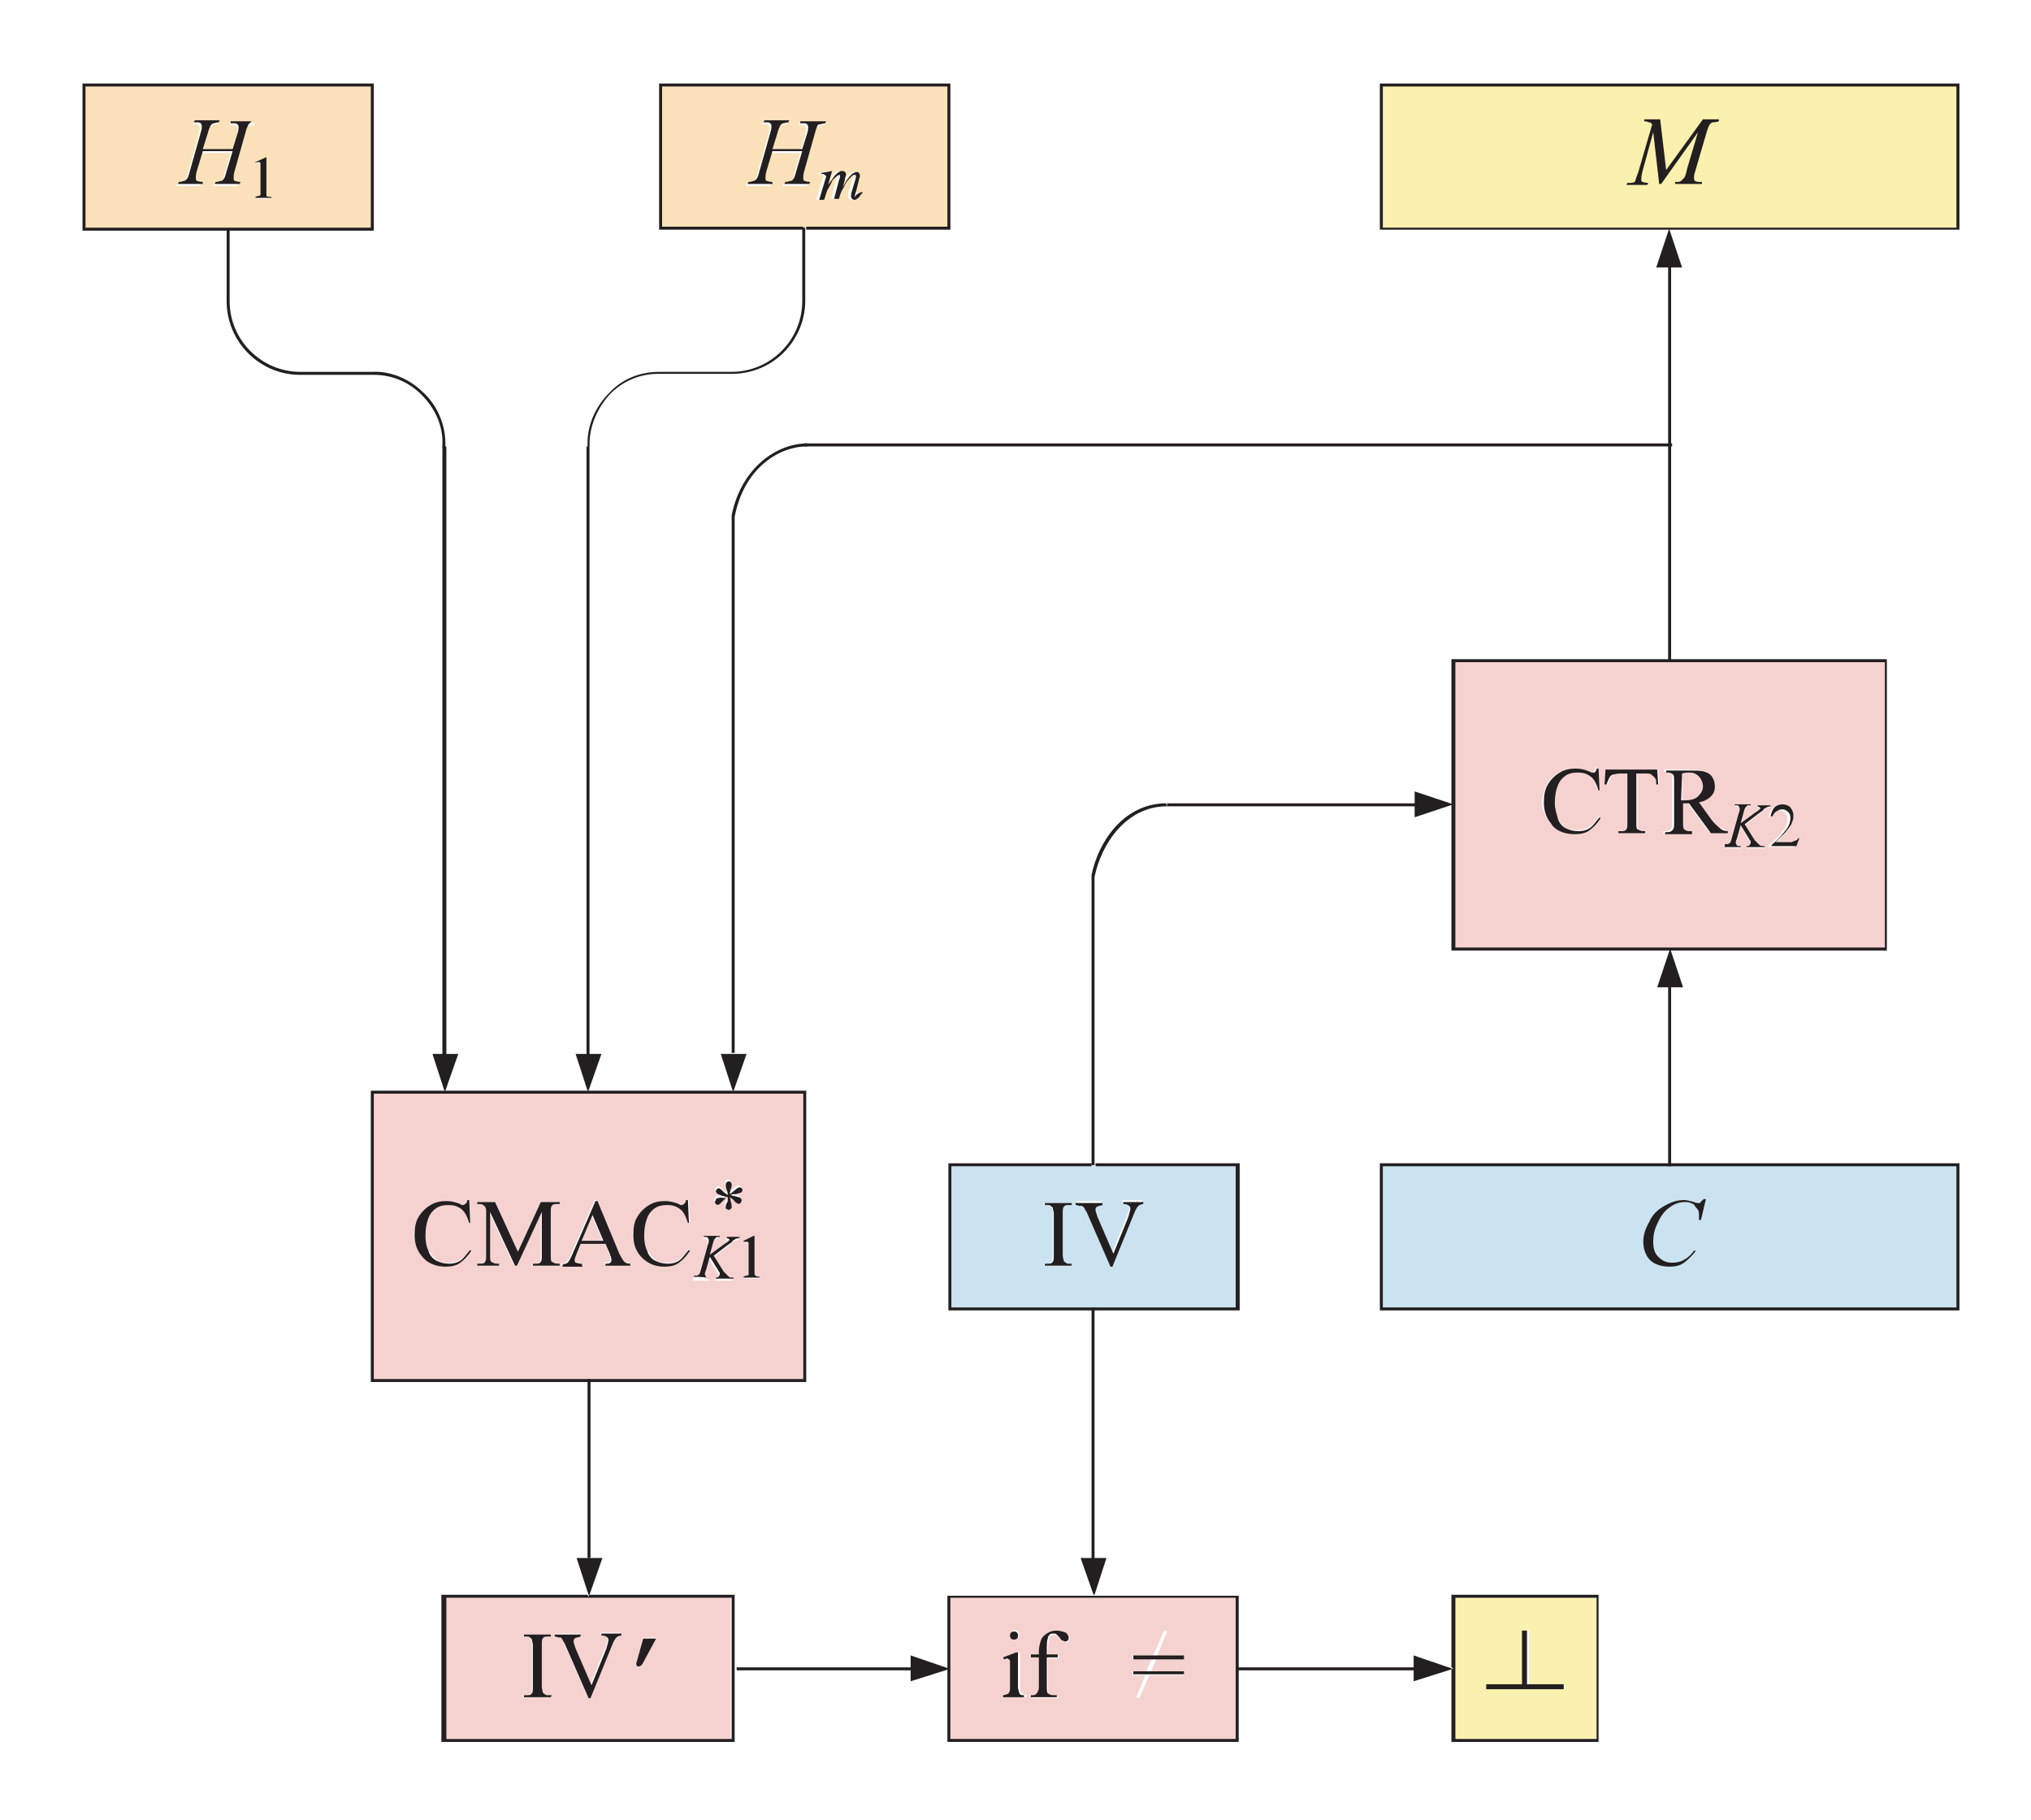
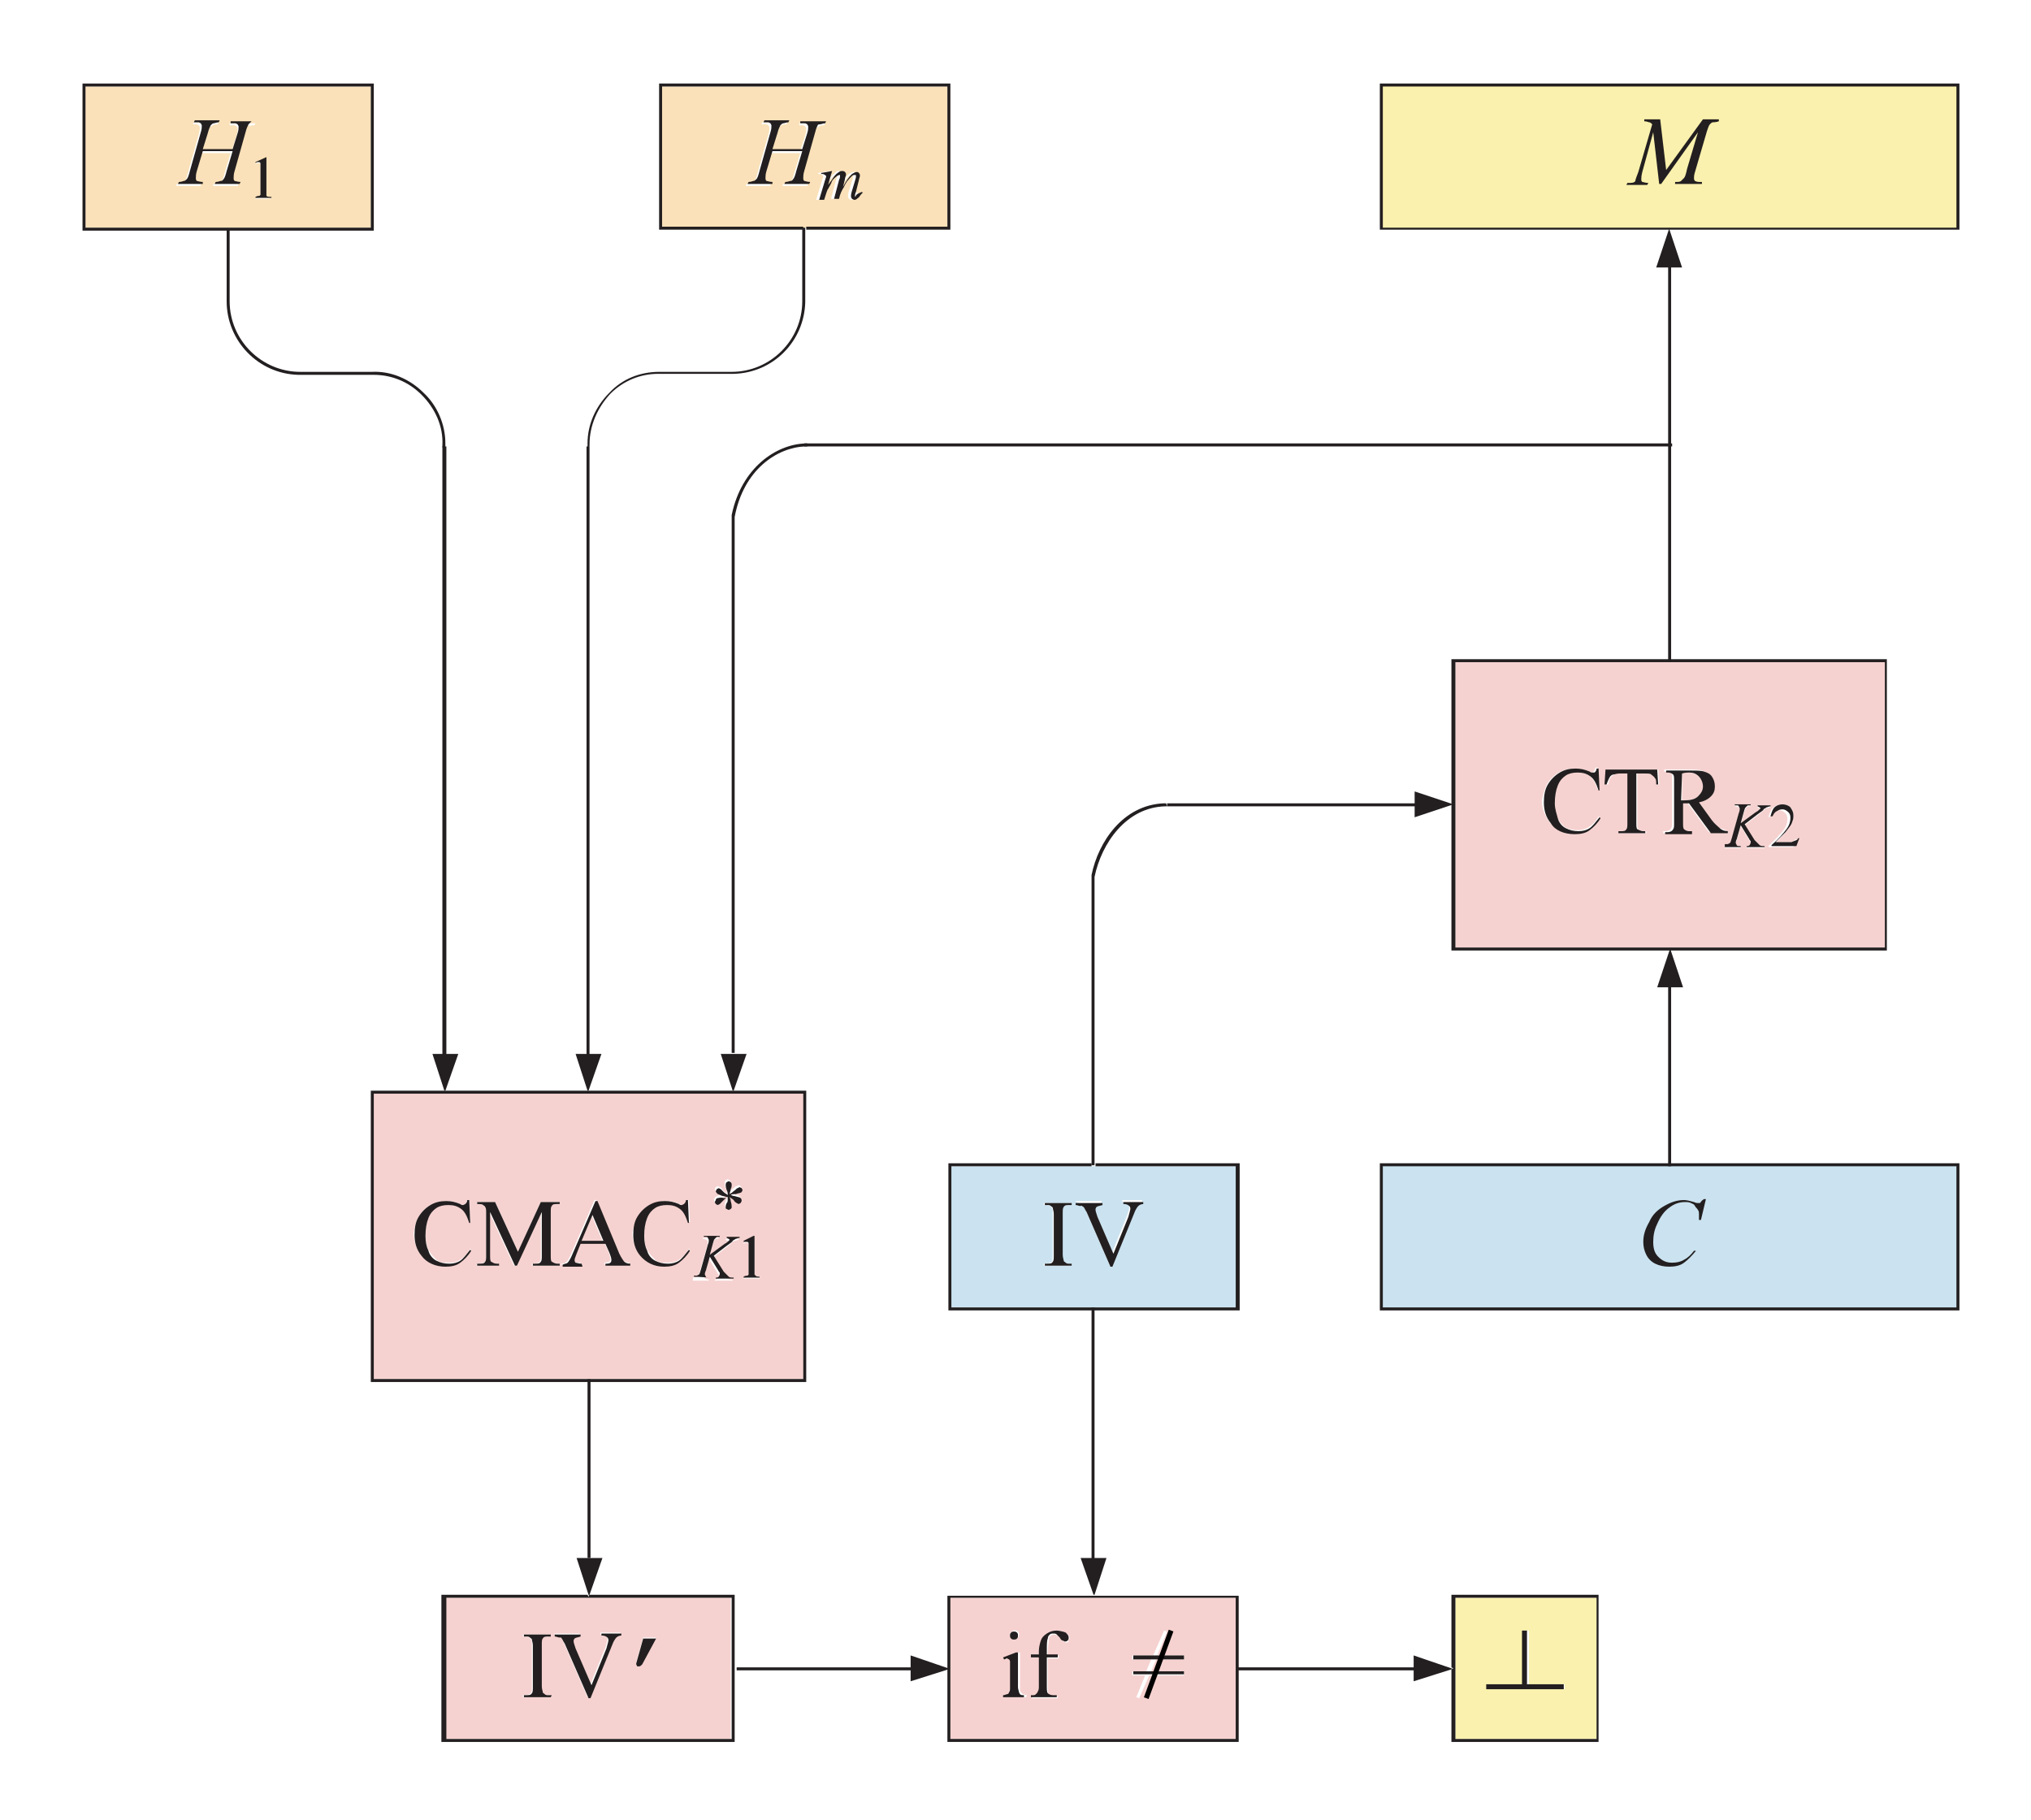
<svg xmlns="http://www.w3.org/2000/svg" version="1.2" baseProfile="tiny" viewBox="112.7 215.5 204.3 183">
  <path fill="#F5D2D0" d="M157.5 390.4h28.7v-14.2h-28.7v14.2zm19.2-7.7l.7-2.5h1.3l-1.4 2.6c-.1.2-.2.2-.3.2l-.2-.1-.1-.2zm-8.3-2.9h2.6v.2c-.3 0-.5.1-.6.2s-.1.2-.1.3c0 .2.1.4.2.7l1.6 3.7 1.5-3.7c.1-.4.2-.6.2-.8 0-.1 0-.2-.1-.3s-.2-.1-.5-.2h-.1v-.2h2v.2c-.2 0-.4.1-.5.2-.2.2-.3.4-.4.7l-2.2 5.4h-.2l-2.4-5.5c-.1-.3-.2-.5-.3-.5-.1-.1-.2-.2-.3-.2-.1-.1-.3-.1-.4-.2zm-3.1 6.2h.2c.3 0 .5-.1.6-.2s.1-.3.1-.7V381c0-.3 0-.5-.1-.6 0-.1-.1-.1-.2-.2s-.3-.1-.4-.1h-.2v-.2h2.7v.2h-.2c-.3 0-.5.1-.6.2s-.1.3-.1.7v4.1c0 .3 0 .5.1.6 0 .1.1.1.2.2s.3.1.4.1h.2v.2h-2.7v-.2z" />
  <path fill="#231F20" d="M222.5 347h.3v25.2h-.3V347zm-65.2 43.7h29.3v-14.8H172l-.1.2-.1-.2h-14.7v14.8h.2zm29-14.5v14.2h-28.7v-14.2h28.7zm37.7-4h-2.6l1.3 3.7h.1m-51-21.7h.3v18h-.3v-18z" />
  <path fill="#231F20" d="M172 375.9l1.3-3.7h-2.6l1.2 3.7.1.2m14.8 7.1h17.5v.3h-17.5v-.3zm17.5-1.2v2.6l3.8-1.2v-.1m-38.9-3c.1.1.1.2.3.5l2.4 5.5h.2l2.2-5.4c.1-.3.3-.6.4-.7.1-.1.3-.2.5-.2v-.2h-2v.2h.1c.2 0 .4.1.5.2s.1.2.1.3-.1.4-.2.8l-1.5 3.7-1.6-3.7c-.1-.3-.2-.6-.2-.7s0-.2.1-.3c.1-.1.3-.1.6-.2v-.2h-2.6v.2c.2 0 .3.1.5.1.1 0 .2 0 .2.1zm-1 5.7h-.3c-.2 0-.3 0-.4-.1-.1-.1-.2-.1-.2-.2s-.1-.3-.1-.6V381c0-.4 0-.6.1-.7.1-.2.3-.2.6-.2h.2v-.2h-2.7v.2h.2c.2 0 .3 0 .4.1s.2.1.2.2.1.3.1.6v4.1c0 .4 0 .6-.1.7-.1.2-.3.2-.6.2h-.2v.2h2.7l.1-.2zm8.8-2.9c.1 0 .2-.1.3-.2l1.4-2.6h-1.3l-.7 2.5v.1l.1.2h.2z" />
  <path fill="#F9F1AD" d="M273.2 376.2h-14.1v14.2h14.2v-14.2h-.1zm-3.1 9.2h-7.7v-.5h3.6v-5.4h.5v5.4h3.6v.5z" />
  <path fill="#231F20" d="M258.7 383.4v7.3h14.8v-14.8h-14.8v7.3l.2.1-.2.1zm.4-7.2h14.2v14.2h-14.2v-14.2z" />
  <path fill="#231F20" d="M266.3 379.5h-.5v5.4h-3.6v.5h7.8v-.5h-3.7" />
  <path fill="#F5D2D0" d="M237 376.2h-28.7v14.2H237v-14.2zm-22.5 3.4c.1-.1.2-.1.3-.1s.2 0 .3.1.1.2.1.3c0 .1 0 .2-.1.3s-.2.1-.3.1-.2 0-.3-.1-.1-.2-.1-.3c-.2-.1-.1-.2.1-.3zm1.4 6.6h-2.1v-.2c.2 0 .4 0 .4-.1.1 0 .1-.1.2-.2 0-.1.1-.3.1-.5v-2.6c0-.1-.1-.2-.1-.2l-.2-.1c-.1 0-.2 0-.3.1l-.1-.2 1.3-.5h.2v3.5c0 .3 0 .5.1.5l.2.2c.1 0 .2.1.4.1l-.1.2zm4.3-5.6c-.1.1-.2.1-.3.1l-.2-.1-.3-.3c-.1-.2-.2-.3-.3-.3s-.2-.1-.3-.1-.3 0-.4.1-.2.2-.2.4-.1.6-.1 1.3v.3h1.1v.3h-1.1v2.8c0 .4 0 .7.1.8.1.1.3.2.5.2h.4v.2h-2.6v-.2h.2c.1 0 .2 0 .3-.1s.2-.1.2-.3c0-.1.1-.3.1-.6v-2.9h-.8v-.3h.8v-.3c0-.4.1-.8.2-1.1s.4-.5.6-.7c.3-.2.6-.3 1-.3.3 0 .6.1.9.3.2.1.3.3.3.5-.1.1-.2.2-.1.3zm11.6 1.8H229l-.5 1.2h3.3v.4h-3.5l-1 2.3-.3-.1.9-2.2h-1.3v-.4h1.4l.5-1.2h-1.9v-.4h2.1l1.1-2.5.3.1-1 2.4h2.7v.4z" />
  <path fill="#231F20" d="M208 383.3v7.4h29.3v-7.2H255v-.3h-17.7V376H208v7.3zm.3-7.1H237v14.2h-28.7v-14.2z" />
  <path fill="#231F20" d="M258.7 383.3l-3.8-1.3v2.6l3.8-1.2.1-.1m-32.1-1.3h5.1v.4h-5.1zm-11.5 3.7c0-.1-.1-.3-.1-.5v-3.5h-.2l-1.3.5.1.2c.1 0 .2-.1.3-.1l.2.1s.1.1.1.2v2.6c0 .3 0 .4-.1.5 0 .1-.1.2-.2.2s-.2.1-.4.1v.2h2.1v-.2c-.2 0-.3 0-.4-.1l-.1-.2zm3.8-6.2c-.4 0-.7.1-1 .3-.3.2-.5.4-.6.7-.1.3-.2.7-.2 1.1v.3h-.8v.3h.8v2.8c0 .3 0 .5-.1.6 0 .1-.1.2-.2.3-.1.1-.2.1-.3.1h-.2v.2h2.6v-.2h-.4c-.2 0-.4-.1-.5-.2-.1-.1-.1-.4-.1-.8v-2.8h1.1v-.3H218v-.3c0-.7 0-1.1.1-1.3 0-.2.1-.3.2-.4.1-.1.2-.1.4-.1.1 0 .2 0 .3.1l.3.3c.1.2.2.3.3.3l.2.1c.1 0 .2 0 .3-.1.1-.1.1-.2.1-.3 0-.2-.1-.3-.3-.5-.2-.1-.7-.2-.9-.2zm7.7 4.1h5.1v.3h-5.1zm-12-3.2c.1 0 .2 0 .3-.1s.1-.2.1-.3 0-.2-.1-.3c-.1-.1-.2-.1-.3-.1s-.2 0-.3.1-.1.2-.1.3 0 .2.1.3c.1.1.2.1.3.1z" />
  <path fill="#F9F1AD" d="M251.7 224h58v14.5h-58V224z" />
  <path fill="none" d="M251.7 224.2h57.7v14.2h-57.7v-14.2z" />
  <path fill="#231F20" d="M251.5 238.6h58.3v-14.7h-58.3v14.7zm.3-14.4h57.7v14.2h-57.7v-14.2zm28.7 17.7h.3v40.2h-.3v-40.2z" />
  <path fill="#231F20" d="M279.3 242.4h2.6l-1.3-3.9m-3.4-4.8c-.1.2-.4.2-.7.2h-.1l-.1.2h2.1l.1-.2c-.3 0-.5-.1-.6-.1-.1-.1-.1-.1-.1-.3 0-.1 0-.3.1-.7l1.1-4 .6 5.2h.2l3.7-5.2-1.1 3.7c-.1.5-.2.8-.3.9l-.3.3c-.1.1-.3.1-.5.1h-.1v.2h2.7v-.2h-.1c-.3 0-.4 0-.6-.1-.1-.1-.1-.2-.1-.3s0-.3.1-.6l1.2-4.1c.1-.3.2-.6.3-.7.1-.1.2-.2.3-.2.1 0 .3 0 .6-.1v-.2H284l-3.7 5.1-.6-5.1h-1.6v.2c.3 0 .4.1.5.1s.2.1.3.2l-1.4 4.8c-.2.5-.3.8-.3.9z" />
  <path fill="#CBE3F0" d="M251.7 332.6h58v14.5h-58v-14.5z" />
  <path fill="none" d="M251.7 332.8h57.7V347h-57.7v-14.2z" />
  <path fill="#231F20" d="M251.5 347.3h58.3v-14.8h-58.3v14.8zm.3-14.5h57.7V347h-57.7v-14.2z" />
  <path fill="#231F20" d="M283.7 336.5h-.2c-.1 0-.2 0-.4-.1-.4-.1-.7-.2-1-.2-.7 0-1.3.2-2 .6s-1.2.9-1.5 1.6c-.4.7-.6 1.3-.6 2 0 .5.1.9.3 1.3.2.4.5.7.9.9.4.2.9.3 1.4.3.6 0 1.1-.1 1.5-.4s.8-.7 1.2-1.2h-.2c-.3.4-.6.7-1 .9-.3.2-.7.3-1.2.3-.6 0-1-.2-1.4-.6s-.5-.9-.5-1.5.1-1.2.4-1.8c.3-.7.7-1.3 1.3-1.7.4-.3.9-.5 1.5-.5.2 0 .4 0 .6.1s.3.1.4.3c.1.2.2.2.3.4.1.1.1.3.1.5v.5h.2l.5-2.1h-.2c-.3.2-.3.3-.4.4z" />
  <path fill="#CBE3F0" d="M208.3 347H237v-14.2h-28.7V347zm12.6-10.7h2.6v.2c-.3 0-.5.1-.6.2s-.1.2-.1.3c0 .2.1.4.2.7l1.6 3.7 1.5-3.7c.1-.4.2-.6.2-.8 0-.1 0-.2-.1-.3s-.2-.1-.5-.2h-.1v-.2h2v.2c-.2 0-.4.1-.5.2-.2.2-.3.4-.4.7l-2.2 5.4h-.2l-2.4-5.5c-.1-.3-.2-.5-.3-.5-.1-.1-.2-.2-.3-.2-.2-.1-.4-.1-.4-.2zm-3.2 6.3h.2c.3 0 .5-.1.6-.2s.1-.3.1-.7v-4.1c0-.3 0-.5-.1-.6 0-.1-.1-.1-.2-.2s-.3-.1-.4-.1h-.2v-.2h2.7v.2h-.2c-.3 0-.5.1-.6.2s-.1.3-.1.7v4.1c0 .3 0 .5.1.6 0 .1.1.1.2.2s.3.1.4.1h.2v.2h-2.7v-.2z" />
  <path fill="#231F20" d="M280.5 314.8h.3v18h-.3v-18zm-57.6 18H237V347h-28.6v-14.2h14.1v-.3h-14.4v14.8h29.3v-14.8h-14.5m59.1-17.7l-1.3-3.9-1.3 3.9h1.4m-51-18.5h.1-.1zm-36.2-36.2h87.3v.3h-87.3v-.3zm36.5 36.2v.3h-.1 25v-.3m3.9.1l-3.9-1.3v2.6" />
  <path fill="#231F20" d="M230 296.3h-.3c-4 .2-6.5 3.8-7.2 7.2v29.2h.3v-29c.7-3.4 3.2-7 7.1-7.1h.2l-.1-.3zm-8.3 40.6c.1.1.1.2.3.5l2.4 5.5h.2l2.2-5.4c.1-.3.3-.6.4-.7s.3-.2.5-.2v-.2h-2v.2h.1c.2 0 .4.1.5.2s.1.2.1.3c0 .1-.1.4-.2.8l-1.5 3.7-1.6-3.7c-.1-.3-.2-.6-.2-.7s0-.2.1-.3.3-.1.6-.2v-.2h-2.7v.2c.2 0 .3.1.5.1.1-.1.1 0 .3.1zm-1.2 5.7h-.2c-.2 0-.3 0-.4-.1s-.2-.1-.2-.2-.1-.3-.1-.6v-4.1c0-.4 0-.6.1-.7.1-.2.3-.2.6-.2h.2v-.2h-2.7v.2h.2c.2 0 .3 0 .4.1.1.1.2.1.2.2s.1.3.1.6v4.1c0 .4 0 .6-.1.7-.1.2-.3.2-.6.2h-.2v.2h2.7v-.2zm-62.9-82.2h-.4v61.1h-1l1.2 3.7h.1l1.3-3.7h-1.2m28.8 3.7h.1l1.3-3.7h-2.6m8.5-61.4c-2.9.1-6.4 2.4-7.4 7.2v54.1h.3v-53.9c.9-4.8 4.3-7 7.1-7.1h.2v-.3h-.2zm-36.1 0v.2-.2z" />
  <path fill="#FAE1B9" d="M208 224.2h-28.7v14.2H208v-14.2zm-13.5 4.8l-1.1 3.9c-.1.3-.1.5-.1.7 0 .1 0 .2.1.3s.3.1.6.1l-.1.2h-2.5l.1-.2c.2 0 .4 0 .5-.1s.2-.1.3-.2c.1-.1.2-.4.3-.8l.6-2h-3l-.6 2c-.1.3-.1.5-.1.7 0 .1 0 .2.1.3s.3.1.6.1v.2h-2.5l.1-.2c.2 0 .4 0 .5-.1s.2-.1.3-.2c.1-.1.2-.4.3-.8l1.1-3.9c.1-.3.1-.6.1-.7l-.1-.2-.2-.1h-.5l.1-.2h2.5l-.1.2c-.2 0-.4 0-.5.1s-.3.1-.3.2c-.1.1-.2.4-.3.8l-.5 1.6h3l.5-1.6c.1-.3.1-.5.1-.7l-.1-.2-.2-.1h-.4v-.2h2.6l-.1.2c-.2 0-.4 0-.5.1-.2.1-.3.2-.3.3 0-.1-.1.1-.3.5zm4.4 6.2l-.3.3c-.1.1-.2.1-.3.1l-.2-.1-.1-.2c0-.1 0-.3.1-.6l.3-1c.1-.2.1-.4.1-.4v-.2h-.1c-.1 0-.2 0-.3.1-.3.3-.5.6-.8 1.1-.2.3-.3.7-.5 1.2h-.5l.5-1.9c.1-.2.1-.3.1-.4v-.1h-.1l-.2.1c-.1.1-.3.2-.5.5s-.3.5-.4.8c-.1.1-.2.5-.4 1.1h-.5l.6-2 .1-.3v-.1l-.1-.1-.2-.1h-.2v-.1l1.1-.2-.4 1.4c.2-.3.3-.6.5-.7.2-.3.4-.4.6-.6.1-.1.2-.1.3-.1s.2 0 .3.1.1.1.1.3c0 .1 0 .2-.1.4l-.2.8c.3-.6.6-1.1.9-1.3.2-.1.3-.2.5-.2.1 0 .2 0 .2.1s.1.2.1.3 0 .2-.1.4l-.3 1.2c-.1.3-.1.4-.1.4v.1l.1-.1c.1-.1.2-.2.3-.4l.1.1c.2 0 .1.2 0 .3z" />
  <path fill="#231F20" d="M193.5 238.3h-14.2v-14.1H208v14.1h-14.2v.3h14.5v-14.7H179v14.7h14.5" />
  <path fill="#231F20" d="M195.2 228c.1 0 .3-.1.5-.1l.1-.2h-2.6v.2h.5l.2.1.1.2c0 .2 0 .4-.1.7l-.5 1.6h-3l.5-1.6c.1-.4.2-.6.3-.8.1-.1.2-.2.3-.2s.3-.1.5-.1l.1-.2h-2.5l-.1.2h.5l.2.1.1.2c0 .2 0 .4-.1.7l-1.1 3.9c-.1.4-.2.7-.3.8s-.2.2-.3.2-.2.1-.5.1l-.1.2h2.5v-.2c-.3 0-.5-.1-.6-.1-.1-.1-.1-.2-.1-.3s0-.4.1-.7l.6-2h3l-.6 2c-.1.4-.2.7-.3.8s-.1.2-.3.2c-.1 0-.2.1-.5.1l-.1.2h2.5l.1-.2c-.3 0-.5-.1-.6-.1-.1-.1-.1-.2-.1-.3s0-.4.1-.7l1.1-3.9c.1-.4.2-.6.3-.8-.1.1 0 0 .2 0zm3.6 7.2l-.1.1v-.1s0-.2.1-.4l.3-1.2c0-.1.1-.3.1-.4s0-.2-.1-.3-.1-.1-.2-.1c-.2 0-.3.1-.5.2-.3.3-.6.7-.9 1.3l.2-.8c0-.2.1-.3.1-.4 0-.1 0-.2-.1-.3s-.2-.1-.3-.1-.2 0-.3.1c-.2.1-.4.3-.6.6-.1.2-.3.4-.5.7l.4-1.4-1.1.2v.1h.2l.2.1.1.1v.1l-.1.3-.6 2h.5c.2-.6.3-1 .4-1.1.1-.2.3-.5.4-.8.2-.3.4-.4.5-.5l.2-.1h.1v.1c0 .1 0 .2-.1.4l-.5 1.9h.5c.1-.5.3-.9.5-1.2.2-.5.5-.8.8-1.1.1-.1.2-.1.3-.1h.1v.2s0 .1-.1.4l-.3 1c-.1.3-.1.5-.1.6l.1.2.2.1c.1 0 .2 0 .3-.1s.2-.1.3-.3c.1-.1.2-.3.3-.3l-.1-.1c-.5.2-.6.3-.6.4z" />
  <path fill="#FAE1B9" d="M150 224.2h-28.7v14.2H150v-14.2zm-12.5 4c-.1.1-.2.4-.3.8l-1.1 3.9c-.1.3-.1.5-.1.7 0 .1 0 .2.1.3s.3.1.6.1l-.1.2h-2.5l.1-.2c.2 0 .4 0 .5-.1s.2-.1.3-.2c.1-.1.2-.4.3-.8l.6-2h-3l-.6 2c-.1.3-.1.5-.1.7 0 .1 0 .2.1.3s.3.1.6.1v.2h-2.5l.1-.2c.2 0 .4 0 .5-.1s.2-.1.3-.2c.1-.1.2-.4.3-.8l1.1-3.9c.1-.3.1-.6.1-.7l-.1-.2-.2-.1h-.4l.1-.2h2.5l-.1.2c-.2 0-.4 0-.5.1s-.3.1-.3.2c-.1.1-.2.4-.3.8l-.5 1.6h3l.5-1.6c.1-.3.1-.5.1-.7l-.1-.2-.2-.1h-.5v-.2h2.6l-.1.2c-.2 0-.4 0-.5.1-.1-.2-.1-.1-.3 0zm2.5 7.3h-1.6v-.1c.2 0 .3 0 .4-.1l.1-.1V232l-.1-.1h-.1c-.1 0-.2 0-.3.1v-.1l1-.5h.1v3.9l.1.1s.1 0 .4.1z" />
  <path fill="#231F20" d="M172 260.4h-.3v-.2 61.3h.3m-21.7-82.9v-14.7H121v14.8h14.5v7.1c0 4 3.2 7.3 7.2 7.4h7.6c1.8 0 3.5.7 4.8 2 1.4 1.4 2.2 3.2 2.1 5.1v.2h.3v-.4c0-1.9-.8-3.8-2.2-5.1-1.4-1.4-3.3-2.2-5.2-2.1h-7.2c-3.9 0-7.1-3.2-7.1-7.1v-7.1h14.5v-.1zm-29-14.4H150v14.2h-28.7v-14.2zm50.4 35.9v.1-.1zm1.5 61.4h-2.6l1.2 3.7h.1" />
  <path fill="#231F20" d="M139.5 231.3l-1.1.5v.1c.1-.1.2-.1.3-.1h.1l.1.1v3.2l-.1.1c-.1 0-.2 0-.4.1v.1h1.6v-.1c-.3 0-.4 0-.5-.1v-3.9zm-3.6-3.6v.2h.5l.2.1.1.2c0 .2 0 .4-.1.7l-.5 1.6h-3l.5-1.6c.1-.4.2-.6.3-.8.1-.1.2-.2.3-.2.1 0 .3-.1.5-.1l.1-.2h-2.5l-.1.2h.5l.2.1.1.2c0 .2 0 .4-.1.7l-1.1 3.9c-.1.4-.2.7-.3.8-.1.1-.2.2-.3.2-.1 0-.2.1-.5.1l-.1.2h2.5v-.2c-.3 0-.5-.1-.6-.1-.1-.1-.1-.2-.1-.3 0-.1 0-.4.1-.7l.6-2h3l-.6 2c-.1.4-.2.7-.3.8-.1.1-.1.2-.3.2-.1 0-.2.1-.5.1l-.1.2h2.5l.1-.2c-.3 0-.5-.1-.6-.1-.1-.1-.1-.2-.1-.3 0-.1 0-.4.1-.7l1.1-3.9c.1-.4.2-.6.3-.8l.3-.3h-2.1zm57.5 10.7v7.4c0 3.9-3.2 7.1-7.1 7.1H179c-1.9 0-3.7.7-5 2.1-1.4 1.4-2.2 3.2-2.2 5.1v.4l.2-.1v-.2c0-1.9.8-3.7 2.1-5.1 1.3-1.3 3-2 4.8-2h7.6c4-.1 7.1-3.3 7.2-7.2v-7.5h-.3z" />
  <path fill="#F5D2D0" d="M259.1 310.8h43.2v-28.7h-43.2v28.7zm32.9-14.4c.3 0 .6.1.8.3.2.2.3.5.3.8 0 .2 0 .4-.1.6-.2.3-.4.7-.7 1.1-.5.6-.8.9-1 1h1.6l.2-.1c.1 0 .1-.1.2-.2h.1l-.3.8h-2.5v-.1c.7-.7 1.2-1.2 1.5-1.6s.4-.8.4-1.1-.1-.5-.2-.6c-.2-.2-.4-.3-.6-.3s-.4.1-.6.2-.3.3-.4.5h-.1c.1-.4.2-.7.4-.9.3-.3.6-.4 1-.4zm-5.3 4c.1-.1.1-.3.2-.5l.7-2.5c.1-.2.1-.3.1-.5l-.1-.2c-.1 0-.2-.1-.3-.1h-.1v-.1h1.6v.1h-.3l-.2.2c0 .1-.1.2-.2.5l-.3 1.1 1.5-1.1c.2-.1.3-.3.4-.3l.1-.1-.1-.1-.2-.1v-.1h1.3v.1c-.1 0-.3.1-.4.1s-.2.1-.3.2c0 0-.2.2-.6.5l-1.3 1 1 1.6c.2.3.3.5.5.5.1.1.3.1.5.1v.1h-1.8v-.1c.1 0 .2 0 .3-.1l.1-.2v-.2s-.1-.1-.2-.3l-.8-1.3-.4 1.4c-.1.2-.1.4-.1.4l.1.2c.1 0 .2.1.4.1v.1h-1.6v-.1h.3l.2-.3zm-6.7-1.3h.2c.3 0 .5-.1.6-.3.1-.1.1-.3.1-.7V294c0-.4 0-.7-.1-.7-.1-.1-.3-.2-.5-.2h-.2v-.2h2.3c.7 0 1.2 0 1.5.1s.6.3.8.5c.2.2.3.6.3 1s-.1.7-.4 1-.7.5-1.2.6l1.3 1.8c.3.4.6.7.8.8.2.1.5.2.8.3v.2h-1.7l-2.2-3h-.6v2c0 .4 0 .7.1.7.1.1.3.2.5.2h.3v.2H280v-.2zm-5.7-6.2h5.2l.1 1.5h-.2c0-.3-.1-.5-.1-.6-.1-.2-.2-.3-.4-.4-.2-.1-.4-.1-.6-.1h-.9v4.9c0 .4 0 .6.1.7s.3.2.6.2h.2v.2h-2.7v-.2h.2c.3 0 .5-.1.6-.2s.1-.3.1-.7v-4.9h-.8c-.3 0-.5 0-.6.1-.2.1-.3.2-.4.3-.1.2-.2.4-.2.7h-.2v-1.5zm-6 1.5c.3-.5.7-.9 1.2-1.2s1-.4 1.6-.4c.5 0 .9.1 1.4.3.1.1.2.1.3.1l.2-.1c.1-.1.1-.2.2-.4h.2l.1 2.2h-.1c-.2-.7-.5-1.1-.8-1.4-.4-.3-.8-.4-1.3-.4-.4 0-.8.1-1.2.3-.4.2-.6.6-.8 1-.2.5-.3 1.1-.3 1.8 0 .6.1 1.1.3 1.5s.5.7.8 1c.4.2.8.3 1.3.3.4 0 .8-.1 1.1-.3s.7-.5 1-1.1l.1.1c-.3.6-.7 1-1.1 1.2-.4.3-.9.4-1.5.4-1.1 0-1.9-.4-2.5-1.2-.4-.6-.7-1.3-.7-2.1.1-.4.2-1 .5-1.6z" />
  <path fill="#F5D2D0" d="M282.1 296c.6 0 1.1-.1 1.4-.4s.5-.6.5-1-.1-.7-.4-1c-.2-.2-.6-.4-1-.4-.2 0-.4 0-.7.1v2.7h.2z" />
  <path fill="#231F20" d="M258.7 281.8v29.3h43.8v-29.3h-43.8zm43.5 29h-43.1v-28.7h43.2v28.7h-.1z" />
  <path fill="#231F20" d="M271.1 299.4c.6 0 1.1-.1 1.5-.4s.8-.7 1.1-1.2l-.1-.1c-.4.5-.7.9-1 1.1s-.7.3-1.1.3c-.5 0-.9-.1-1.3-.3-.4-.2-.7-.6-.8-1-.1-.4-.3-.9-.3-1.5 0-.7.1-1.3.3-1.8.2-.5.5-.8.8-1s.7-.3 1.2-.3.9.1 1.3.4.6.8.8 1.4h.1l-.1-2.2h-.2c0 .2-.1.3-.2.4h-.2c-.1 0-.2 0-.3-.1-.5-.2-.9-.3-1.4-.3-.6 0-1.1.1-1.6.4s-.9.7-1.2 1.2-.4 1.1-.4 1.8c0 .8.2 1.5.7 2.1.4.7 1.3 1.1 2.4 1.1zm3.5-5.7c.1-.2.3-.3.4-.3s.3-.1.6-.1h.8v4.9c0 .4 0 .6-.1.7-.1.2-.3.2-.6.2h-.2v.2h2.7v-.2h-.2c-.2 0-.4-.1-.6-.2-.1-.1-.1-.3-.1-.7v-4.9h.9c.3 0 .5 0 .6.1s.3.2.4.4c.1.1.1.3.1.6h.2l-.1-1.5h-5.2l-.1 1.5h.2c.1-.3.2-.5.3-.7zm8.3 5.4h-.3c-.2 0-.4-.1-.5-.2s-.1-.3-.1-.7v-1.9h.6l2.2 3h1.7v-.2c-.3 0-.6-.1-.8-.3s-.5-.4-.8-.8l-1.3-1.8c.5-.1.9-.3 1.2-.6.3-.3.4-.6.4-1s-.1-.7-.3-1c-.2-.3-.5-.4-.8-.5s-.8-.1-1.5-.1h-2.3v.2h.2c.2 0 .4.1.5.2s.1.3.1.7v4.1c0 .4 0 .6-.1.7-.1.2-.3.3-.6.3h-.2v.2h2.7v-.3zm-1-5.8c.3-.1.6-.1.7-.1.4 0 .7.1 1 .4.2.2.4.6.4 1s-.2.7-.5 1-.8.4-1.4.4h-.3l.1-2.7zm4.3 7.4h1.6v-.1c-.2 0-.4 0-.4-.1l-.1-.2c0-.1 0-.2.1-.4l.4-1.4.8 1.3c.1.2.2.3.2.3v.2l-.1.2c-.1.1-.2.1-.3.1v.1h1.8v-.1c-.2 0-.4 0-.5-.1l-.5-.5-1-1.6 1.3-1c.4-.3.6-.4.6-.5.1-.1.2-.1.3-.2.1 0 .2-.1.4-.1v-.1h-1.3v.1l.2.1.1.1-.1.1c-.1.1-.2.2-.4.3l-1.5 1.1.3-1.1c.1-.3.1-.4.2-.5l.2-.2h.3v-.1h-1.6v.1h.1c.2 0 .3 0 .3.1l.1.2c0 .1 0 .3-.1.5l-.7 2.5c-.1.3-.1.4-.2.5l-.2.1h-.3v.3zm4.8-3.1c.1-.2.2-.4.4-.5.2-.1.3-.2.6-.2.2 0 .4.1.6.3s.2.4.2.6c0 .3-.1.7-.4 1.1s-.8 1-1.5 1.6v.1h2.5l.3-.8h-.1c-.1.1-.1.2-.2.2l-.5.2h-1.6l1-1c.3-.4.6-.7.7-1.1.1-.2.1-.4.1-.6 0-.3-.1-.5-.3-.8-.2-.2-.5-.3-.8-.3s-.6.1-.8.3c-.2.2-.3.5-.4.9h.2z" />
  <path fill="#F5D2D0" d="M172.2 337.7l-1.1 2.6h2.2" />
  <path fill="#F5D2D0" d="M150.3 354.2h43.2v-28.7h-43.2v28.7zm38.2-14.3h.1v3.9l.1.1c.1 0 .2 0 .4.1v.1h-1.6v-.1c.2 0 .3 0 .4-.1l.1-.1v-3.2l-.1-.1h-.1c-.1 0-.2 0-.3.1v-.1l1-.6zm-3.2-4.3c-.3-.1-.5-.1-.5-.2-.1-.1-.2-.2-.2-.3l.1-.2.2-.1.2.1c.1 0 .2.1.3.3.1.1.3.3.4.3 0-.2 0-.3-.1-.5s-.1-.4-.1-.5 0-.2.1-.3l.2-.1.2.1c.1.1.1.2.1.3s0 .3-.1.4c-.1.2-.1.4-.1.5.1-.1.2-.2.4-.3.2-.2.3-.3.4-.3l.2-.1.2.1.1.2-.1.2c-.1.1-.3.1-.6.2-.2 0-.3.1-.5.1.1.1.3.1.4.1.3.1.5.1.6.2s.1.2.1.3l-.1.2-.2.1-.2-.1c-.1 0-.2-.2-.3-.3-.1-.1-.2-.2-.4-.3 0 .1 0 .3.1.4.1.3.1.5.1.6s0 .2-.1.2l-.2.1-.2-.1s-.1-.1-.1-.2 0-.2.1-.4.1-.3.1-.3v-.3c-.1.1-.3.2-.4.3l-.4.4-.2.1-.2-.1-.1-.2.1-.2c0-.1.1-.1.2-.2.1 0 .2-.1.4-.1.1 0 .3-.1.4-.1.1.1-.2 0-.3 0zm-2.9 8.4h.3l.2-.1c.1-.1.1-.3.2-.5l.7-2.5c.1-.2.1-.3.1-.5l-.1-.2c-.1 0-.2-.1-.3-.1h-.1v-.1h1.6v.1h-.3l-.2.2c0 .1-.1.2-.2.5l-.3 1.1 1.5-1.1c.2-.1.3-.3.4-.3l.1-.1-.1-.1-.2-.1v-.1h1.3v.1c-.1 0-.3.1-.4.1s-.2.1-.3.2c0 0-.2.2-.6.5l-1.3 1 1 1.6c.2.3.3.5.5.5.1.1.3.1.5.1v.1h-1.8v-.1c.1 0 .2 0 .3-.1l.1-.2v-.2s-.1-.1-.2-.3l-.8-1.3-.4 1.4c-.1.2-.1.4-.1.4l.1.2c.1 0 .2.1.4.1v.1h-1.6v-.3zm-5.5-6.1c.3-.5.7-.9 1.2-1.2s1-.4 1.6-.4c.5 0 .9.1 1.4.3.1.1.2.1.3.1l.2-.1c.1-.1.1-.2.2-.4h.2l.1 2.2h-.2c-.2-.7-.5-1.1-.8-1.4-.4-.3-.8-.4-1.3-.4-.4 0-.8.1-1.2.3-.4.2-.6.6-.8 1-.2.5-.3 1.1-.3 1.8 0 .6.1 1.1.3 1.5s.5.7.8 1 .8.3 1.3.3c.4 0 .8-.1 1.1-.3s.7-.5 1-1.1l.1.1c-.3.6-.7 1-1.1 1.2-.4.3-.9.4-1.5.4-1.1 0-1.9-.4-2.5-1.2-.4-.6-.7-1.3-.7-2.1.1-.5.3-1.1.6-1.6zm-7.7 4.7c.3 0 .4-.1.5-.2.2-.2.3-.5.5-.9l2.3-5.3h.2l2.2 5.3c.2.4.3.7.5.8.1.1.3.2.6.2v.2h-2.5v-.2c.3 0 .4-.1.5-.1.1-.1.1-.2.1-.3s-.1-.4-.2-.7l-.4-.9H171l-.4 1c-.1.2-.2.4-.2.6 0 .1 0 .2.1.3s.3.1.6.1v.2h-2l.1-.1zm-8.5 0h.2c.3 0 .5-.1.6-.2s.1-.3.1-.7v-4.2c0-.3 0-.5-.1-.6 0-.1-.1-.2-.2-.2-.1-.1-.3-.1-.6-.1v-.2h1.8l2.3 5 2.3-5h1.8v.2h-.2c-.3 0-.5.1-.6.2s-.1.3-.1.7v4.2c0 .4 0 .6.1.7s.3.2.6.2h.2v.2h-2.7v-.2h.2c.3 0 .5-.1.6-.2s.1-.3.1-.7v-4.3l-2.5 5.4h-.2l-2.5-5.4v4.3c0 .4 0 .6.1.7s.3.2.6.2h.2v.2h-2.2l.1-.2zm-5.9-4.7c.3-.5.7-.9 1.2-1.2s1-.4 1.6-.4c.5 0 .9.1 1.4.3.1.1.2.1.3.1l.2-.1c.1-.1.1-.2.2-.4h.2l.1 2.2h-.1c-.2-.7-.5-1.1-.8-1.4-.4-.3-.8-.4-1.3-.4-.4 0-.8.1-1.2.3-.4.2-.6.6-.8 1-.2.5-.3 1.1-.3 1.8 0 .6.1 1.1.3 1.5s.5.7.8 1 .8.3 1.3.3c.4 0 .8-.1 1.1-.3s.7-.5 1-1.1l.1.1c-.3.6-.7 1-1.1 1.2-.4.3-.9.4-1.5.4-1.1 0-1.9-.4-2.5-1.2-.4-.6-.7-1.3-.7-2.1.1-.5.2-1.1.5-1.6z" />
  <path fill="#231F20" d="M150 325.2v29.3h43.8v-29.3H150zm43.5 29h-43.2v-28.7h43.2v28.7z" />
  <path fill="#231F20" d="M162.9 342.6h-.2c-.3 0-.4-.1-.6-.2-.1-.1-.1-.3-.1-.7v-4.3l2.5 5.4h.2l2.5-5.4v4.3c0 .4 0 .6-.1.7-.1.2-.3.2-.6.2h-.2v.2h2.7v-.2h-.2c-.3 0-.4-.1-.6-.2-.1-.1-.1-.3-.1-.7v-4.2c0-.4 0-.6.1-.7.1-.2.3-.2.6-.2h.2v-.2h-1.9l-2.3 5-2.3-5h-1.8v.2c.3 0 .5 0 .6.1s.2.1.2.2c.1.1.1.3.1.6v4.2c0 .4 0 .6-.1.7-.1.2-.3.2-.6.2h-.2v.2h2.2v-.2zm8.3 0c-.3 0-.5-.1-.6-.1-.1-.1-.1-.2-.1-.3 0-.1.1-.3.2-.6l.4-1h2.5l.4.9c.1.3.2.5.2.7 0 .1 0 .2-.1.3-.1.1-.3.1-.5.1v.2h2.5v-.2c-.3 0-.5-.1-.6-.2s-.3-.4-.5-.8l-2.2-5.3h-.2l-2.3 5.3c-.2.5-.4.8-.5.9s-.3.1-.5.2v.2h2l-.1-.3zm1.1-4.9l1.1 2.6h-2.2l1.1-2.6zm7.2 5.2c.6 0 1.1-.1 1.5-.4s.8-.7 1.1-1.2l-.1-.1c-.4.5-.7.9-1 1.1s-.7.3-1.1.3c-.5 0-.9-.1-1.3-.3s-.7-.6-.8-1c-.2-.4-.3-.9-.3-1.5 0-.7.1-1.3.3-1.8s.5-.8.8-1 .7-.3 1.2-.3.9.1 1.3.4c.4.3.6.8.8 1.4h.1l-.1-2.3h-.2c0 .2-.1.3-.2.4l-.2.1c-.1 0-.2 0-.3-.1-.5-.2-.9-.3-1.4-.3-.6 0-1.1.1-1.6.4s-.9.7-1.2 1.2-.4 1.1-.4 1.8c0 .8.2 1.5.7 2.1.6.7 1.4 1.1 2.4 1.1zm-22 0c.6 0 1.1-.1 1.5-.4s.8-.7 1.1-1.2l-.1-.1c-.4.5-.7.9-1 1.1s-.7.3-1.1.3c-.5 0-.9-.1-1.3-.3s-.7-.6-.8-1c-.2-.4-.3-.9-.3-1.5 0-.7.1-1.3.3-1.8s.5-.8.8-1 .7-.3 1.2-.3.9.1 1.3.4c.4.3.6.8.8 1.4h.1l-.1-2.3h-.2c0 .2-.1.3-.2.4l-.2.1c-.1 0-.2 0-.3-.1-.5-.2-.9-.3-1.4-.3-.6 0-1.1.1-1.6.4s-.9.7-1.2 1.2-.4 1.1-.4 1.8c0 .8.2 1.5.7 2.1.5.7 1.4 1.1 2.4 1.1zm26.6 1.1c-.2 0-.4 0-.4-.1l-.1-.2c0-.1 0-.2.1-.4l.4-1.4.8 1.3c.1.2.2.3.2.3v.2l-.1.2c-.1.1-.2.1-.3.1v.1h1.8v-.1c-.2 0-.4 0-.5-.1l-.5-.5-1-1.6 1.3-1c.4-.3.6-.4.6-.5.1-.1.2-.1.3-.2.1 0 .2-.1.4-.1v-.1h-1.3v.1l.2.1.1.1-.1.1c-.1.1-.2.2-.4.3l-1.5 1.1.3-1.1c.1-.3.1-.4.2-.5l.2-.2h.3v-.1h-1.6v.1h.1c.2 0 .3 0 .3.1l.1.2c0 .1 0 .3-.1.5l-.7 2.5c-.1.3-.1.4-.2.5l-.2.1h-.3v.1l1.6.1zm3.7-3.6h.1l.1.1v3.2l-.1.1c-.1 0-.2 0-.4.1v.1h1.6v-.1c-.2 0-.3 0-.4-.1l-.1-.1v-3.9h-.1l-1 .5v.1h.3zm-2.9-4.4c-.1 0-.2.1-.2.2l-.1.2.1.2.2.1.2-.1.4-.4c.1-.1.2-.2.4-.3v.3c0 .1 0 .2-.1.3-.1.2-.1.3-.1.4s0 .2.1.2l.2.1.2-.1c.1-.1.1-.1.1-.2s0-.3-.1-.6c0-.2-.1-.3-.1-.4.1.1.3.2.4.3.1.2.3.3.3.3l.2.1.2-.1.1-.2c0-.1 0-.2-.1-.3-.1-.1-.3-.1-.6-.2-.2 0-.3-.1-.4-.1.1-.1.3-.1.5-.1.3-.1.5-.1.6-.2l.1-.2-.1-.2-.2-.1-.2.1c-.1 0-.2.2-.4.3-.1.1-.2.2-.4.3 0-.2.1-.3.1-.5.1-.2.1-.3.1-.4s0-.2-.1-.3l-.2-.1-.2.1c-.1.1-.1.2-.1.3s0 .2.1.5c.1.2.1.3.1.5-.1-.1-.3-.2-.4-.3l-.3-.3-.2-.1-.2.1-.1.2c0 .1.1.2.2.3.1 0 .2.1.5.2.2 0 .3.1.5.1-.1.1-.3.1-.4.1-.3-.1-.5 0-.6 0z" />
+   <path stroke="#000" stroke-width=".5" stroke-miterlimit="10" d="M228 386.3l2.5-6.8" />
</svg>
